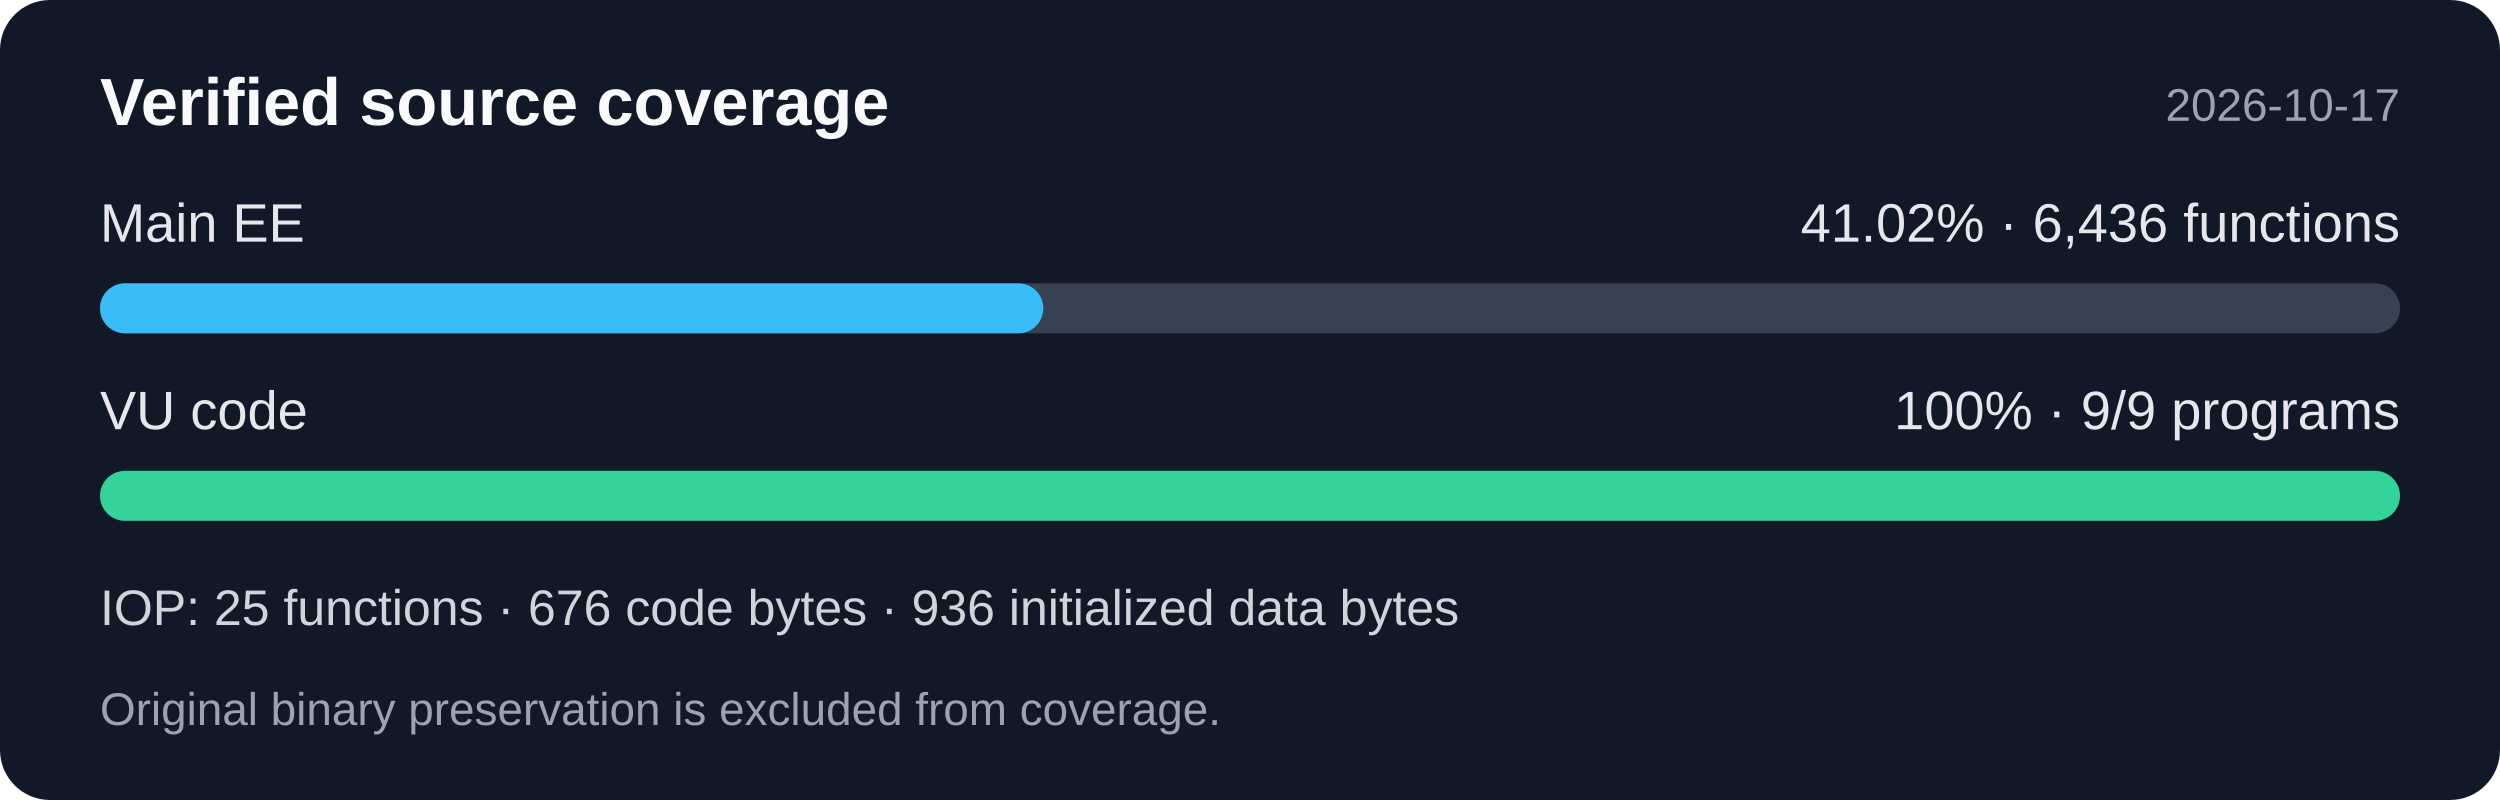
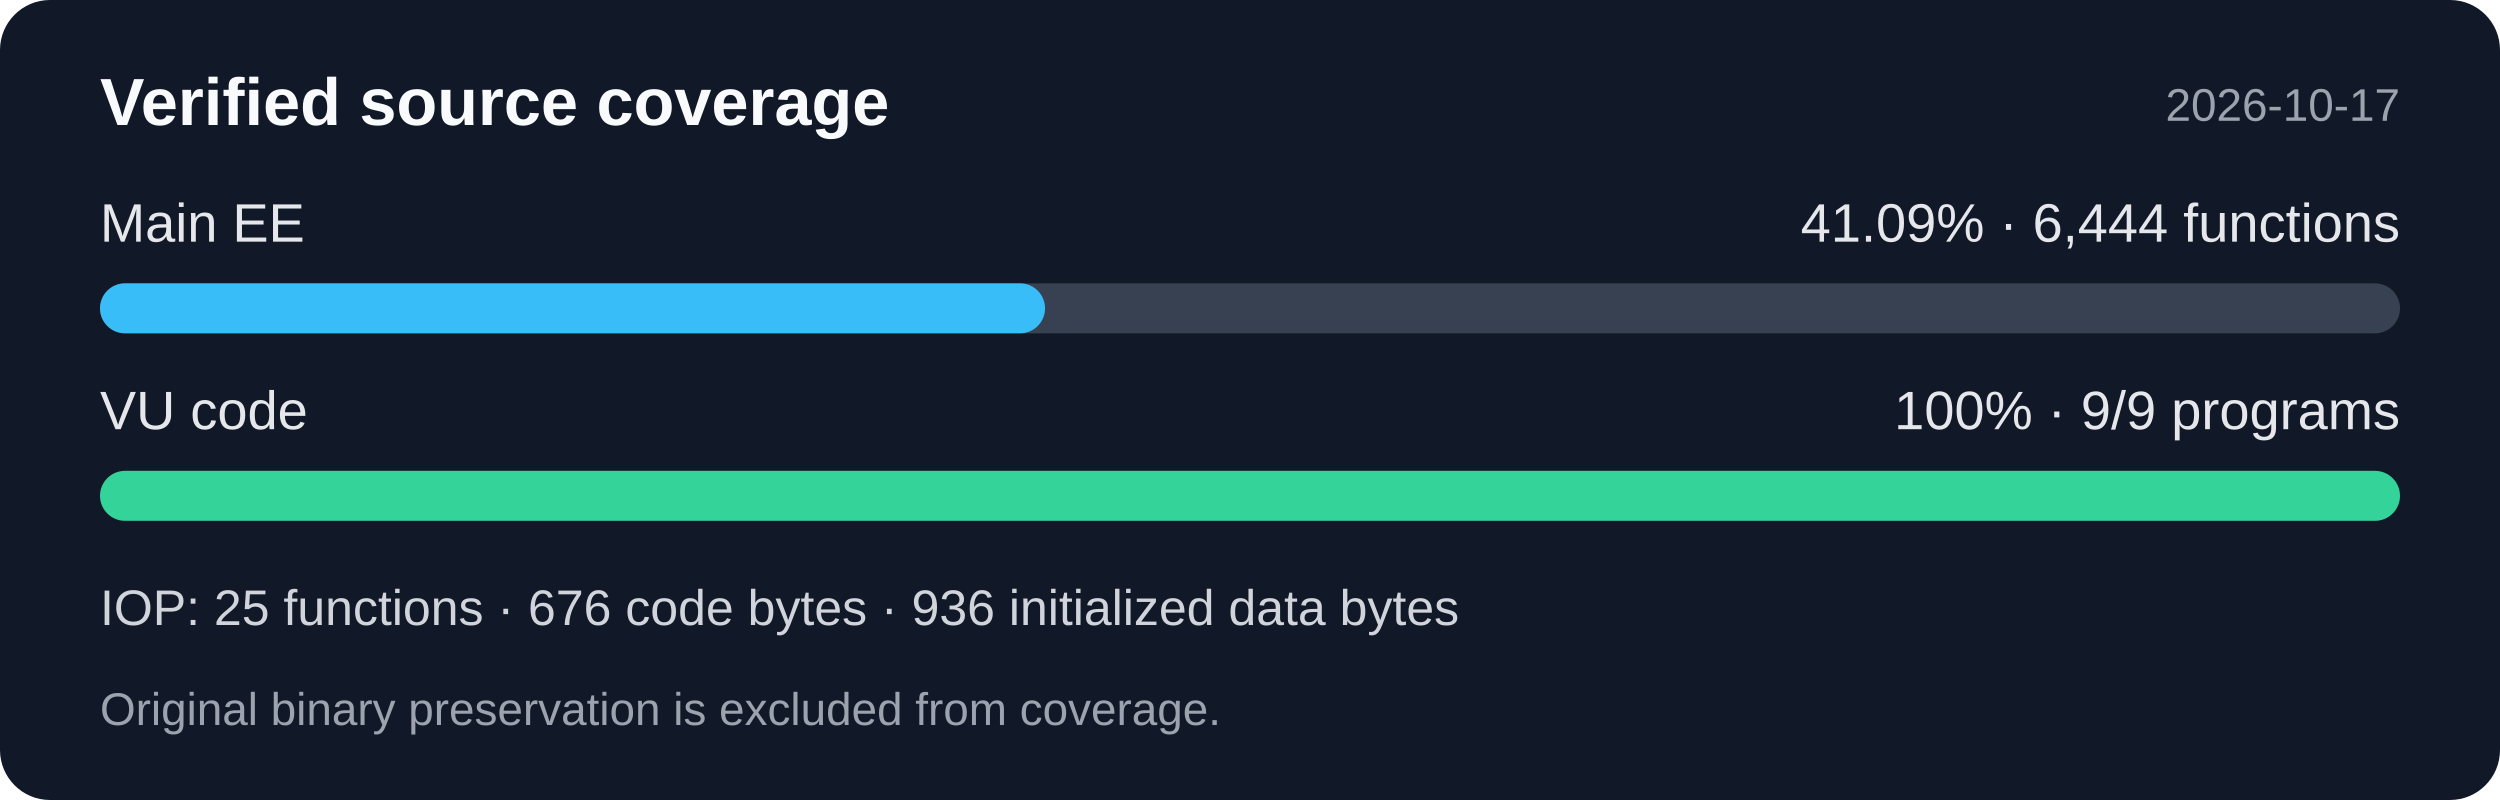
<svg xmlns="http://www.w3.org/2000/svg" width="600" height="192" viewBox="0 0 600 192" role="img" aria-labelledby="title desc">
  <rect width="600" height="192" rx="12" fill="#111827" />
  <g font-family="Segoe UI,Arial,sans-serif">
    <text x="24" y="30" fill="#f9fafb" font-size="16" font-weight="600">Verified source coverage</text>
    <text x="576" y="29" fill="#9ca3af" font-size="11" text-anchor="end">2026-10-17</text>
    <text x="24" y="58" fill="#e5e7eb" font-size="13">Main EE</text>
-     <text x="576" y="58" fill="#e5e7eb" font-size="13" text-anchor="end">41.02% · 6,436 functions</text>
+     <text x="576" y="58" fill="#e5e7eb" font-size="13" text-anchor="end">41.09% · 6,444 functions</text>
    <rect x="24" y="68" width="552" height="12" rx="6" fill="#374151" />
-     <rect x="24" y="68" width="226.403" height="12" rx="6" fill="#38bdf8" />
+     <rect x="24" y="68" width="226.813" height="12" rx="6" fill="#38bdf8" />
    <text x="24" y="103" fill="#e5e7eb" font-size="13">VU code</text>
    <text x="576" y="103" fill="#e5e7eb" font-size="13" text-anchor="end">100% · 9/9 programs</text>
    <rect x="24" y="113" width="552" height="12" rx="6" fill="#34d399" />
    <text x="24" y="150" fill="#d1d5db" font-size="12">IOP: 25 functions · 676 code bytes · 936 initialized data bytes</text>
    <text x="24" y="174" fill="#9ca3af" font-size="11">Original binary preservation is excluded from coverage.</text>
  </g>
</svg>
